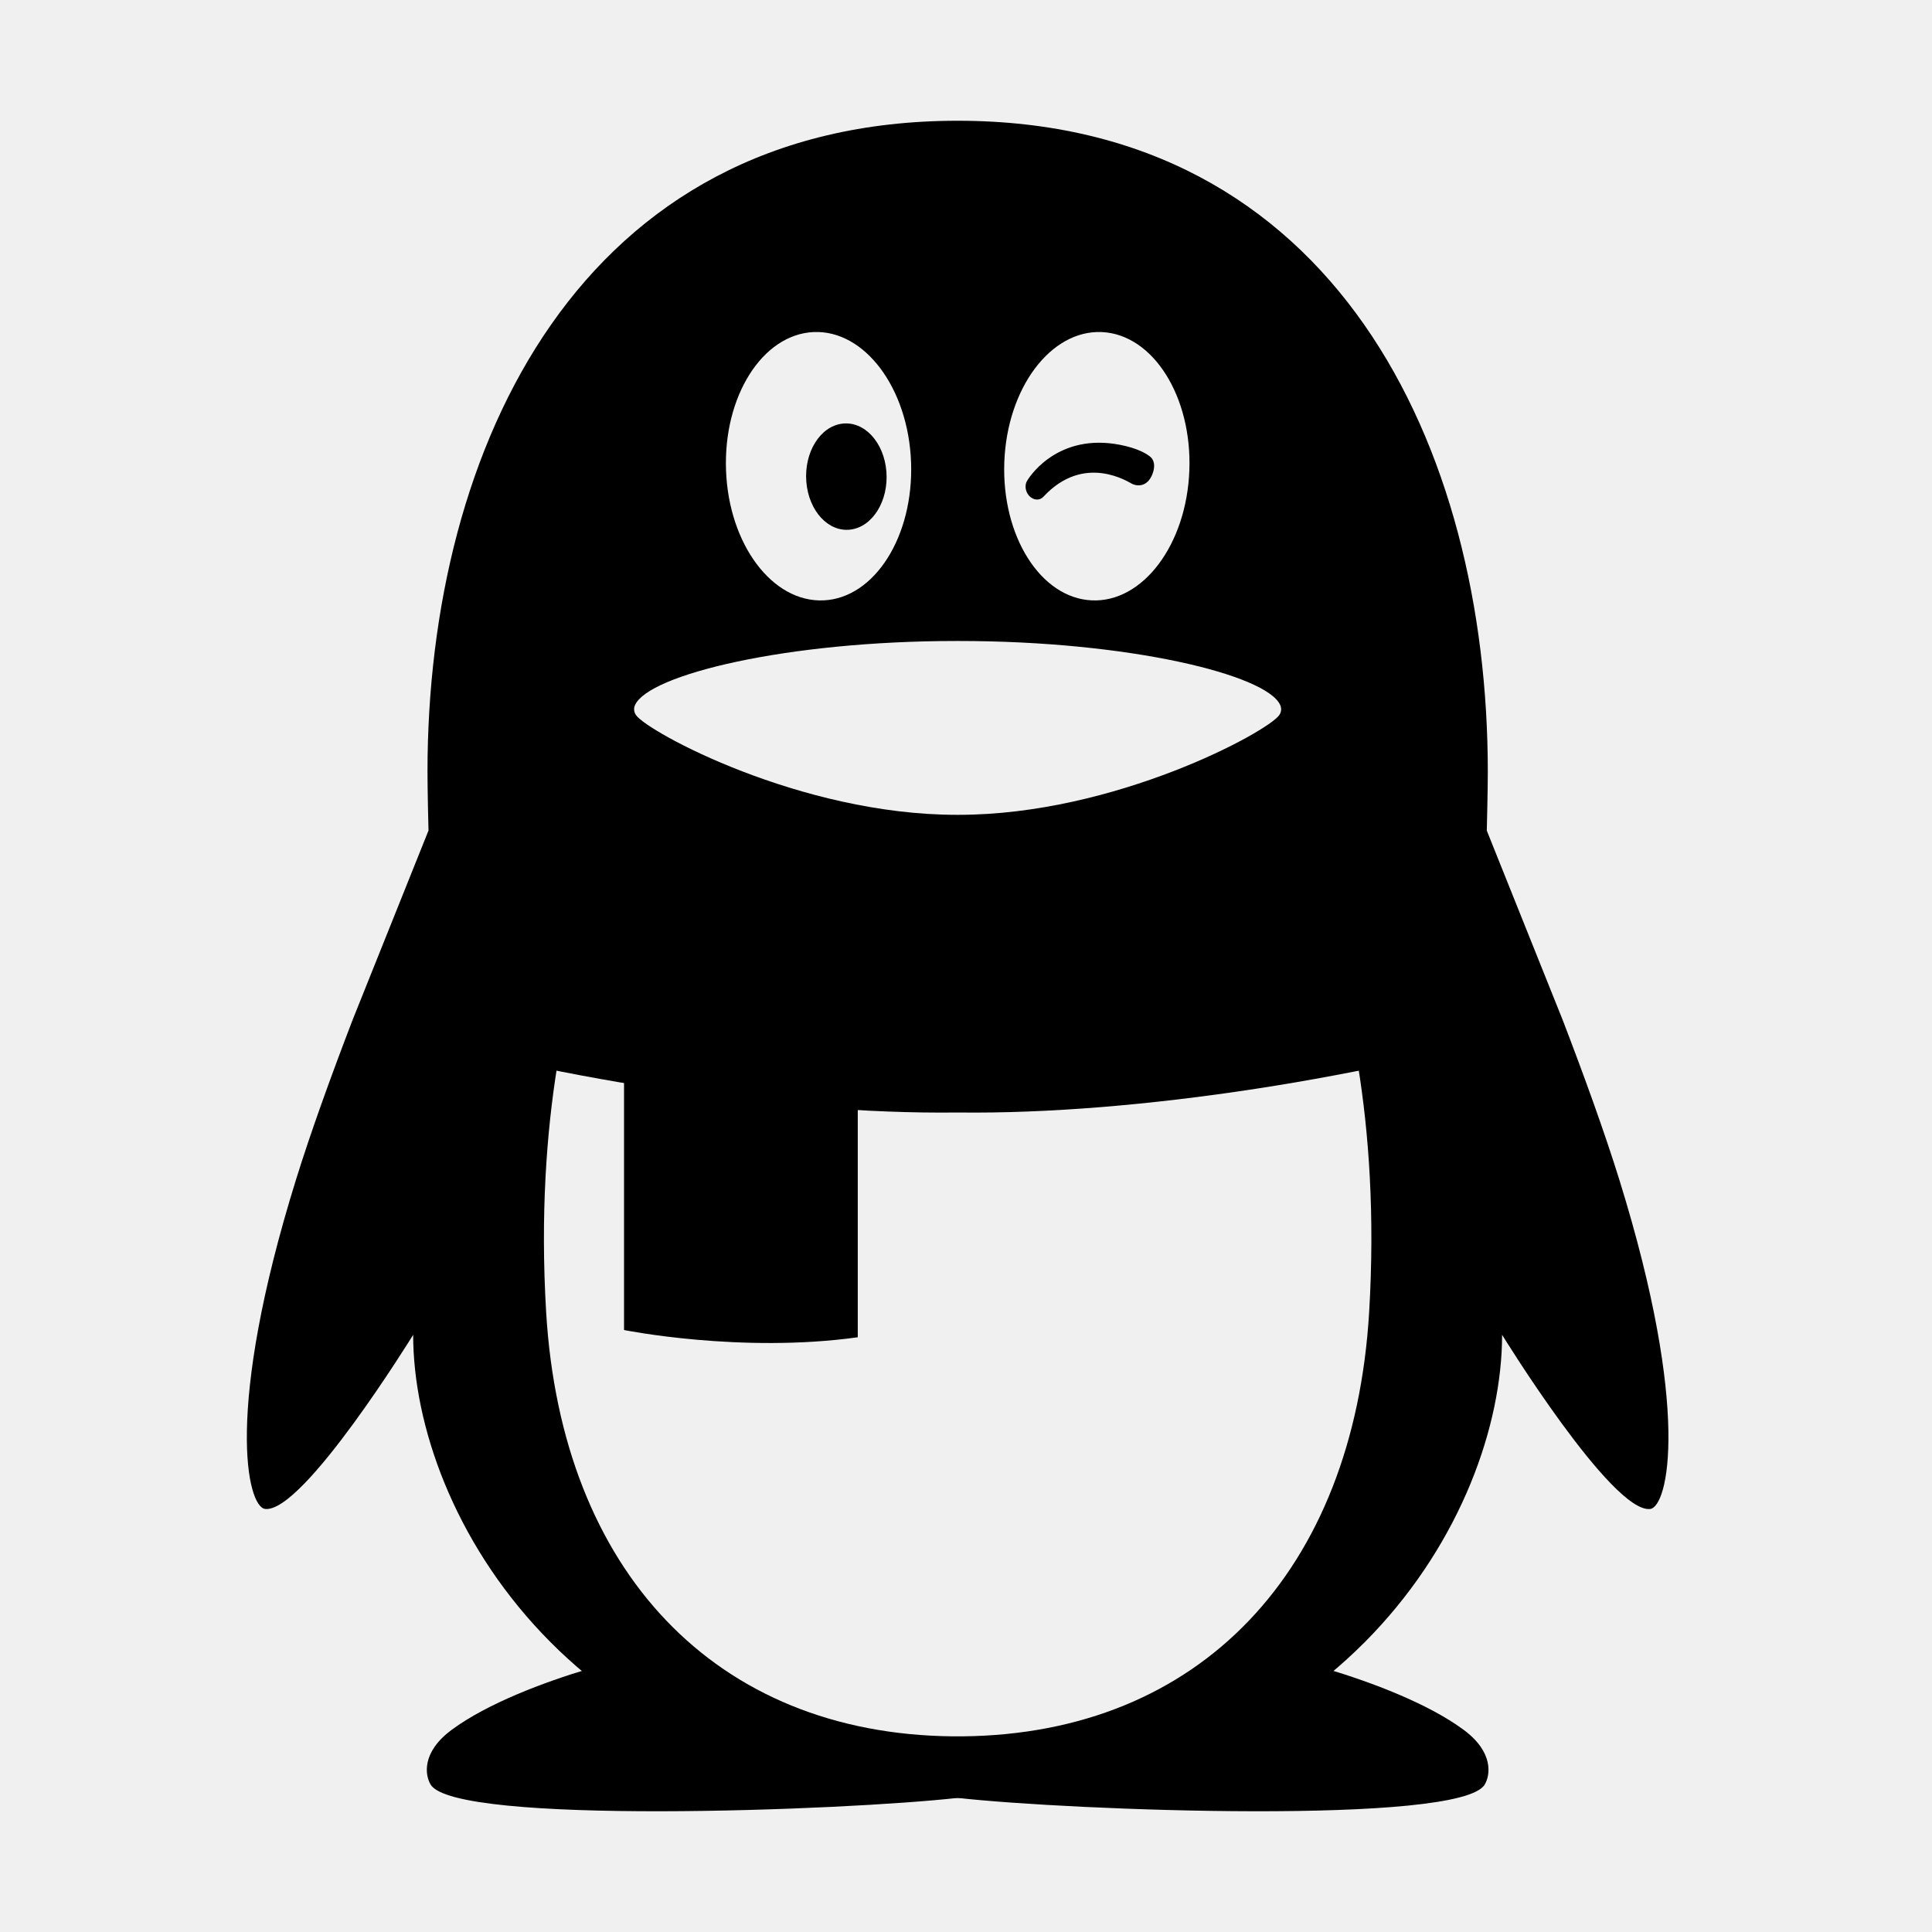
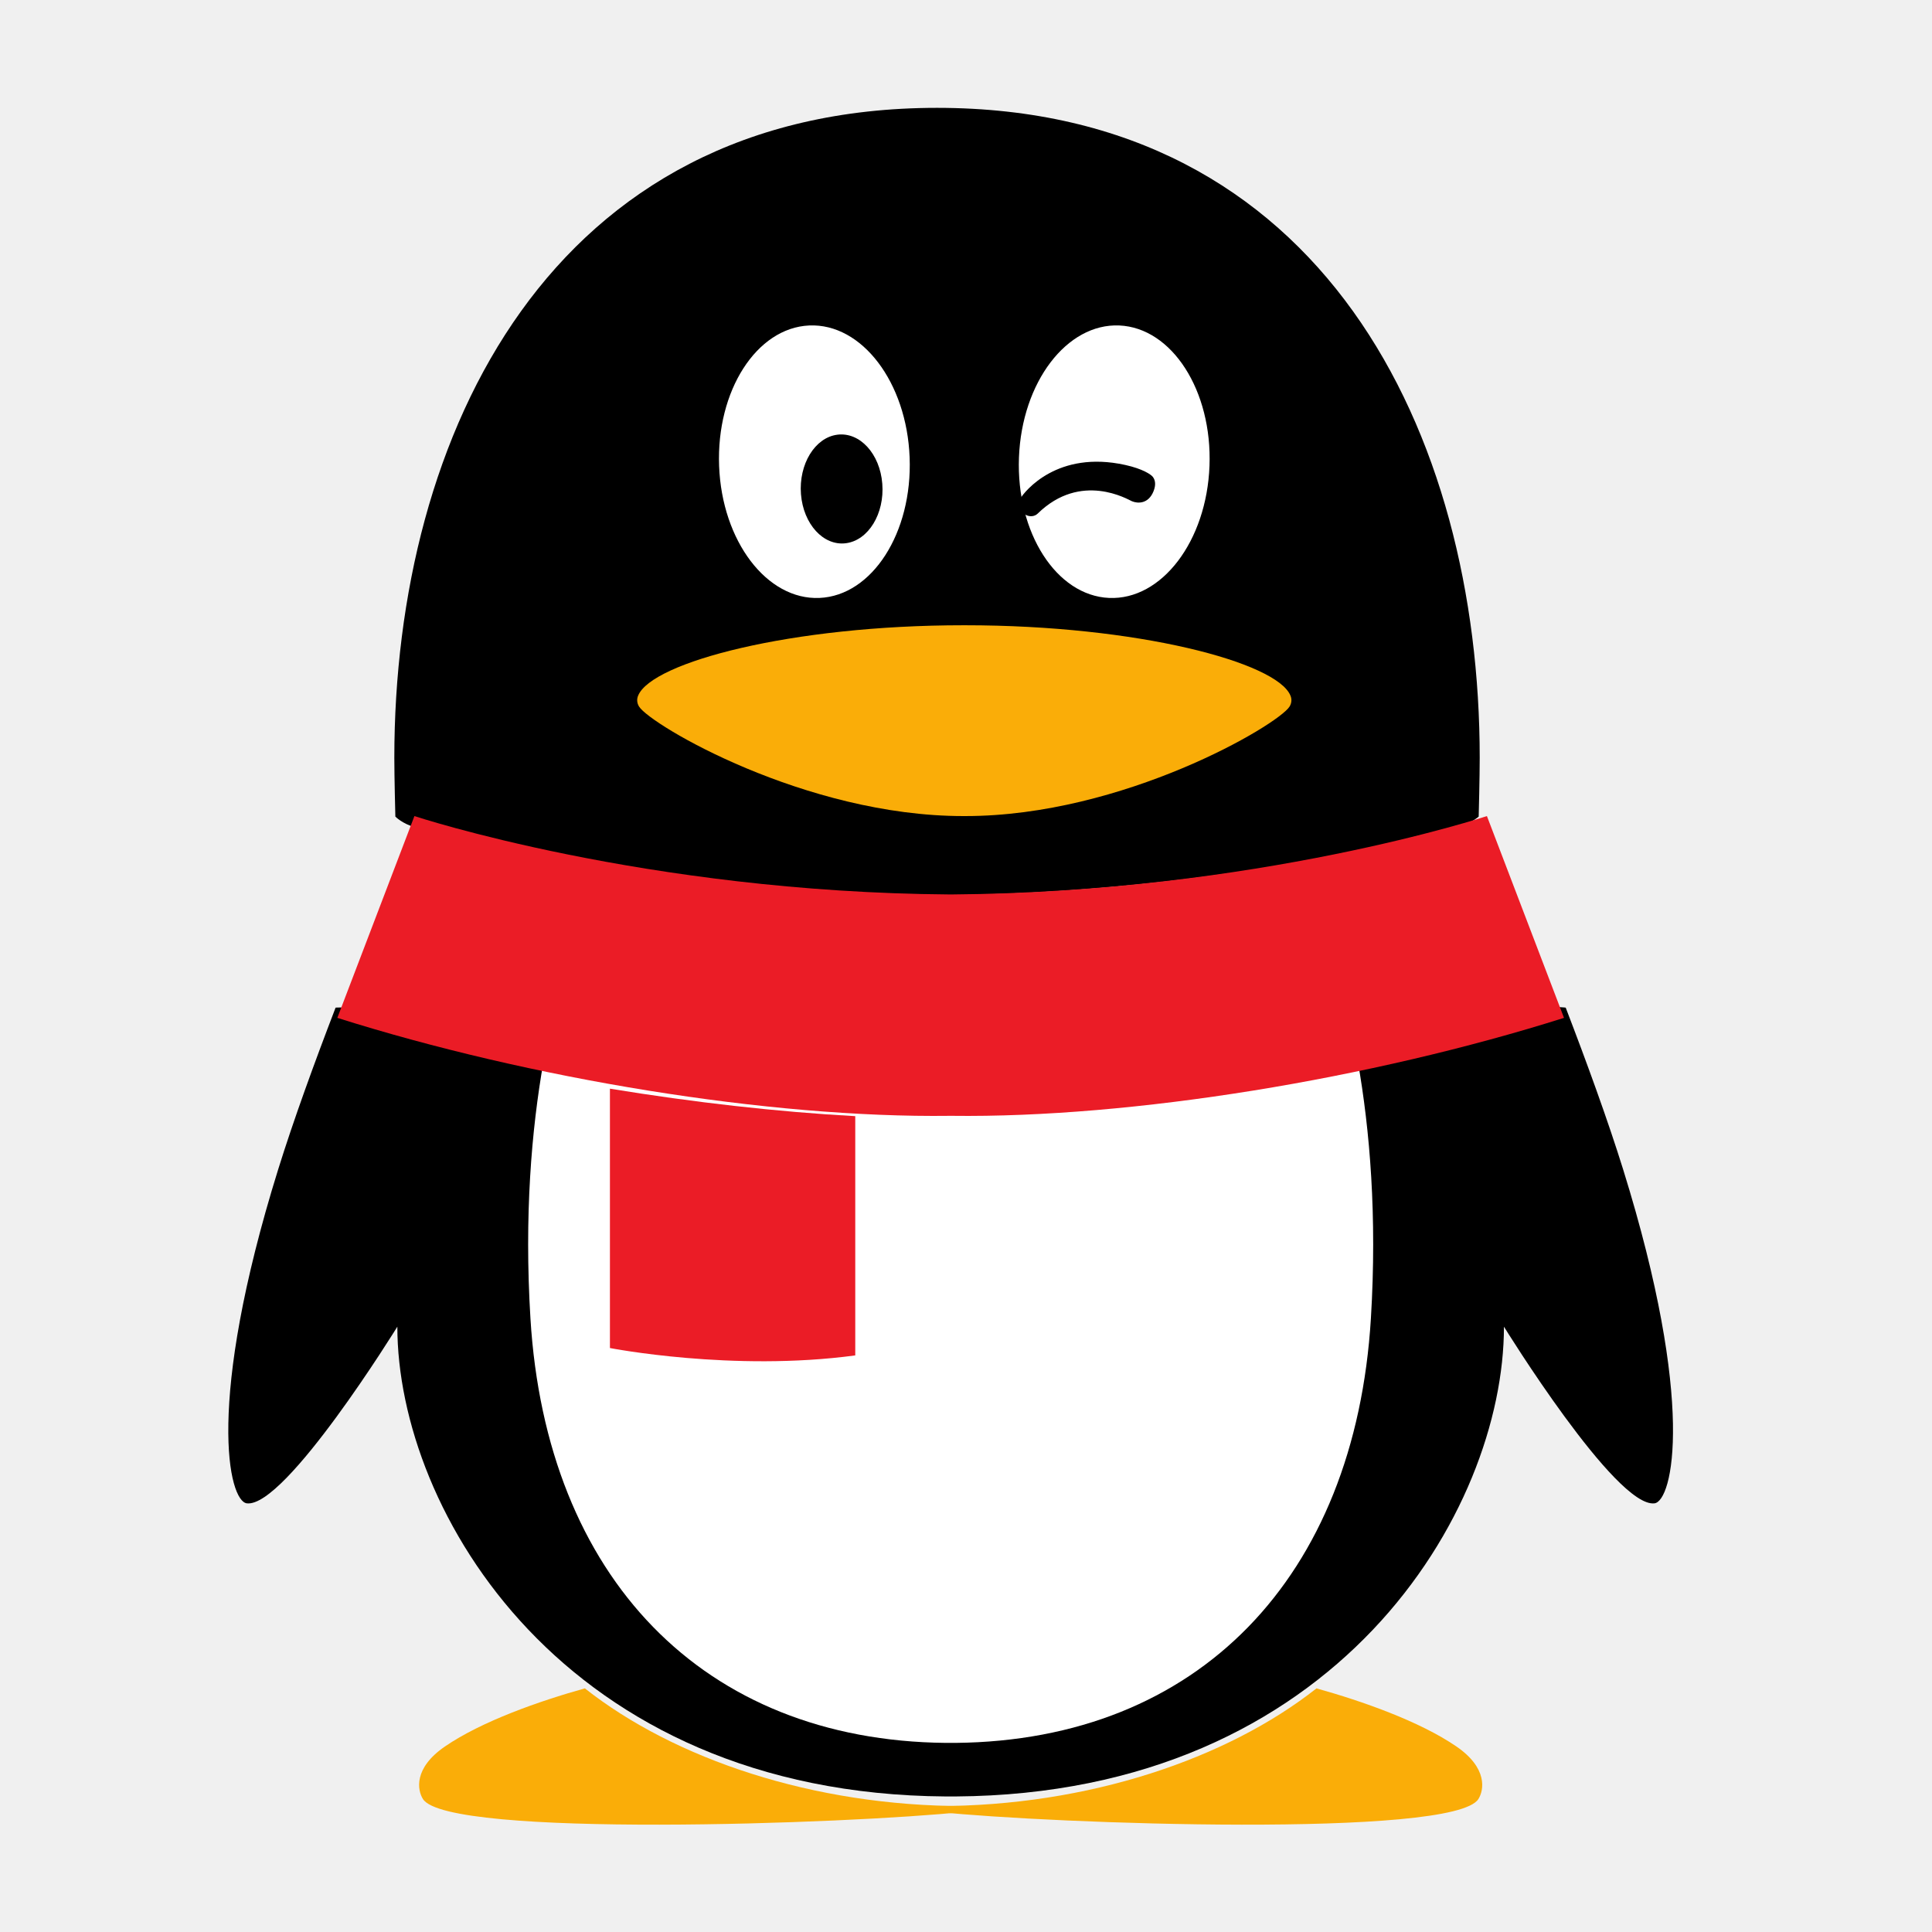
- <svg xmlns="http://www.w3.org/2000/svg" width="16" height="16" viewBox="0 0 48 48" fill="none">
-   <path d="M23.793 44.518C20.134 44.518 16.776 43.293 14.614 41.465C13.516 41.793 12.111 42.32 11.225 42.975C10.466 43.535 10.561 44.106 10.698 44.336C11.298 45.349 20.994 44.983 23.793 44.668V44.518ZM23.793 44.518C27.452 44.518 30.809 43.293 32.972 41.465C34.069 41.793 35.474 42.32 36.361 42.975C37.119 43.535 37.024 44.106 36.888 44.336C36.287 45.349 26.592 44.983 23.793 44.668V44.518Z" fill="#000000" />
-   <path fill-rule="evenodd" clip-rule="evenodd" d="M36.339 20.933C34.698 21.381 29.856 22.55 23.814 22.591H23.77C17.575 22.549 12.642 21.321 11.127 20.9C10.816 20.813 10.646 20.633 10.646 20.633C10.644 20.578 10.621 19.65 10.621 19.171C10.621 11.105 14.428 3 23.792 3C33.156 3 36.964 11.105 36.964 19.171C36.964 19.65 36.94 20.578 36.939 20.634C36.939 20.634 36.73 20.826 36.339 20.933ZM38.828 25.35C39.346 26.7 39.857 28.105 40.232 29.311C42.018 35.058 41.439 37.436 40.999 37.49C40.053 37.604 37.319 33.163 37.319 33.163C37.319 37.676 33.245 44.604 23.916 44.668H23.669C14.339 44.604 10.265 37.676 10.265 33.163C10.265 33.163 7.531 37.604 6.586 37.489C6.145 37.436 5.567 35.058 7.353 29.311C7.727 28.106 8.238 26.7 8.756 25.35C8.756 25.35 9.105 25.328 9.282 25.38C10.732 25.798 12.276 26.169 13.845 26.479C13.578 28.134 13.425 30.183 13.569 32.602C13.953 39.036 17.774 43.081 23.673 43.139H23.912C29.811 43.081 33.631 39.036 34.016 32.602C34.16 30.182 34.008 28.134 33.74 26.479C35.336 26.163 36.908 25.785 38.38 25.357C38.531 25.314 38.828 25.35 38.828 25.35ZM33.74 26.479C30.3 27.16 26.745 27.55 23.814 27.515H23.77C20.84 27.55 17.284 27.16 13.845 26.479C13.859 26.393 13.873 26.308 13.887 26.223C17.314 26.899 20.851 27.285 23.769 27.25H23.814L23.814 27.25C26.732 27.286 30.271 26.899 33.697 26.223C33.712 26.307 33.726 26.393 33.74 26.479ZM18.038 11.687C18.106 13.527 19.191 14.973 20.462 14.916C21.731 14.859 22.704 13.321 22.635 11.48C22.566 9.64 21.481 8.193 20.212 8.25C18.942 8.308 17.969 9.846 18.038 11.687ZM27.125 14.916C28.396 14.973 29.481 13.526 29.549 11.687C29.618 9.846 28.645 8.308 27.375 8.25C26.105 8.194 25.021 9.64 24.952 11.48C24.883 13.321 25.856 14.859 27.125 14.916ZM23.815 15.925C28.047 15.925 31.466 16.762 31.805 17.514V17.514C31.821 17.548 31.829 17.584 31.83 17.621C31.829 17.673 31.813 17.724 31.783 17.766C31.497 18.183 27.701 20.244 23.815 20.244H23.769C19.883 20.244 16.087 18.183 15.801 17.766C15.771 17.724 15.755 17.673 15.754 17.622C15.754 17.584 15.763 17.548 15.779 17.514C16.118 16.762 19.537 15.925 23.769 15.925H23.815Z" fill="#000000" />
-   <path d="M22.022 11.714C22.08 12.441 21.681 13.087 21.133 13.157C20.583 13.228 20.091 12.696 20.033 11.969C19.975 11.242 20.373 10.596 20.921 10.526C21.472 10.455 21.964 10.987 22.022 11.714V11.714ZM25.512 11.957C25.624 11.756 26.389 10.698 27.971 11.083C28.387 11.185 28.58 11.334 28.62 11.392C28.68 11.478 28.697 11.601 28.636 11.767C28.515 12.096 28.267 12.087 28.13 12.023C28.041 11.981 26.938 11.246 25.922 12.343C25.852 12.418 25.727 12.444 25.609 12.355C25.49 12.265 25.442 12.083 25.512 11.957Z" fill="#000000" />
-   <path d="M15.504 26.712V33.044C15.504 33.044 18.404 33.629 21.311 33.224V27.383C19.47 27.279 17.484 27.047 15.504 26.712Z" fill="#000000" />
-   <path d="M36.938 20.634C36.938 20.634 31.296 22.415 23.814 22.465H23.77C16.3 22.415 10.665 20.64 10.646 20.634L8.756 25.35C13.482 26.775 19.34 27.693 23.77 27.64H23.814C28.244 27.693 34.101 26.775 38.828 25.35L36.938 20.634Z" fill="#000000" />
+ <svg xmlns="http://www.w3.org/2000/svg" t="1718545622304" class="icon" viewBox="0 0 1024 1024" version="1.1" p-id="1614" width="64" height="64">
+   <path d="M511.098 957.257c-80.159 0-153.737-25.019-201.11-62.386-24.057 6.702-54.831 17.489-74.252 30.864-16.617 11.439-14.546 23.106-11.55 27.816 13.15 20.689 225.583 13.211 286.912 6.767v-3.061z" fill="#FAAD08" p-id="1615" />
+   <path d="M496.651 957.257c80.157 0 153.737-25.019 201.11-62.386 24.057 6.702 54.83 17.489 74.253 30.864 16.616 11.439 14.543 23.106 11.55 27.816-13.15 20.689-225.584 13.211-286.914 6.767v-3.061z" fill="#FAAD08" p-id="1616" />
+   <path d="M497.129 474.524c131.934-0.876 237.669-25.783 273.497-35.34 8.541-2.28 13.11-6.364 13.11-6.364 0.03-1.172 0.542-20.952 0.542-31.155C784.278 229.833 701.126 57.173 496.641 57.162 292.157 57.173 209.001 229.832 209.001 401.665c0 10.203 0.516 29.983 0.547 31.155 0 0 3.717 3.821 10.529 5.67 33.078 8.98 140.803 35.139 276.08 36.034h0.972z" fill="#000000" p-id="1617" />
+   <path d="M860.283 619.782c-8.12-26.086-19.204-56.506-30.427-85.72 0 0-6.456-0.795-9.718 0.148-100.71 29.205-222.773 47.818-315.792 46.695h-0.962C410.886 582.017 289.651 563.617 189.28 534.698 185.445 533.595 177.873 534.063 177.873 534.063 166.65 563.276 155.567 593.696 147.448 619.782 108.73 744.168 121.273 795.644 130.825 796.798c20.496 2.474 79.78-93.637 79.78-93.637 0 97.66 88.324 247.617 290.576 248.996a718.01 718.01 0 0 1 5.367 0C708.802 950.778 797.123 800.822 797.123 703.162c0 0 59.284 96.111 79.783 93.637 9.55-1.154 22.093-52.63-16.623-177.017" fill="#000000" p-id="1618" />
+   <path d="M434.383 316.917c-27.9 1.24-51.745-30.106-53.24-69.956-1.518-39.877 19.858-73.207 47.764-74.454 27.875-1.224 51.703 30.109 53.218 69.974 1.527 39.877-19.853 73.2-47.742 74.436m206.67-69.956c-1.494 39.85-25.34 71.194-53.24 69.956-27.888-1.238-49.269-34.559-47.742-74.435 1.513-39.868 25.341-71.201 53.216-69.974 27.909 1.247 49.285 34.576 47.767 74.453" fill="#FFFFFF" p-id="1619" />
+   <path d="M683.943 368.627c-7.323-17.609-81.062-37.227-172.353-37.227h-0.98c-91.29 0-165.031 19.618-172.352 37.227a6.244 6.244 0 0 0-0.535 2.505c0 1.269 0.393 2.414 1.006 3.386 6.168 9.765 88.054 58.018 171.882 58.018h0.98c83.827 0 165.71-48.25 171.881-58.016a6.352 6.352 0 0 0 1.002-3.395c0-0.897-0.2-1.736-0.531-2.498" fill="#FAAD08" p-id="1620" />
+   <path d="M467.632 256.377c1.26 15.886-7.377 30-19.266 31.542-11.907 1.544-22.569-10.083-23.836-25.978-1.243-15.895 7.381-30.008 19.25-31.538 11.927-1.549 22.607 10.088 23.852 25.974m73.097 7.935c2.533-4.118 19.827-25.77 55.62-17.886 9.401 2.07 13.75 5.116 14.668 6.316 1.355 1.77 1.726 4.29 0.352 7.684-2.722 6.725-8.338 6.542-11.454 5.226-2.01-0.85-26.94-15.889-49.905 6.553-1.579 1.545-4.405 2.074-7.085 0.242-2.678-1.834-3.786-5.553-2.196-8.135" fill="#000000" p-id="1621" />
+   <path d="M504.333 584.495h-0.967c-63.568 0.752-140.646-7.504-215.286-21.92-6.391 36.262-10.25 81.838-6.936 136.196 8.37 137.384 91.62 223.736 220.118 224.996H506.485c128.498-1.26 211.748-87.612 220.12-224.996 3.314-54.362-0.547-99.938-6.94-136.203-74.654 14.423-151.745 22.684-215.332 21.927" fill="#FFFFFF" p-id="1622" />
+   <path d="M323.275 577.016v137.468s64.957 12.705 130.031 3.91V591.59c-41.225-2.262-85.688-7.304-130.031-14.574" fill="#EB1C26" p-id="1623" />
+   <path d="M788.098 432.536s-121.98 40.387-283.743 41.539h-0.962c-161.497-1.147-283.328-41.401-283.744-41.539l-40.854 106.952c102.186 32.31 228.837 53.135 324.598 51.926l0.96-0.002c95.768 1.216 222.4-19.61 324.6-51.924l-40.855-106.952z" fill="#EB1C26" p-id="1624" />
</svg>
